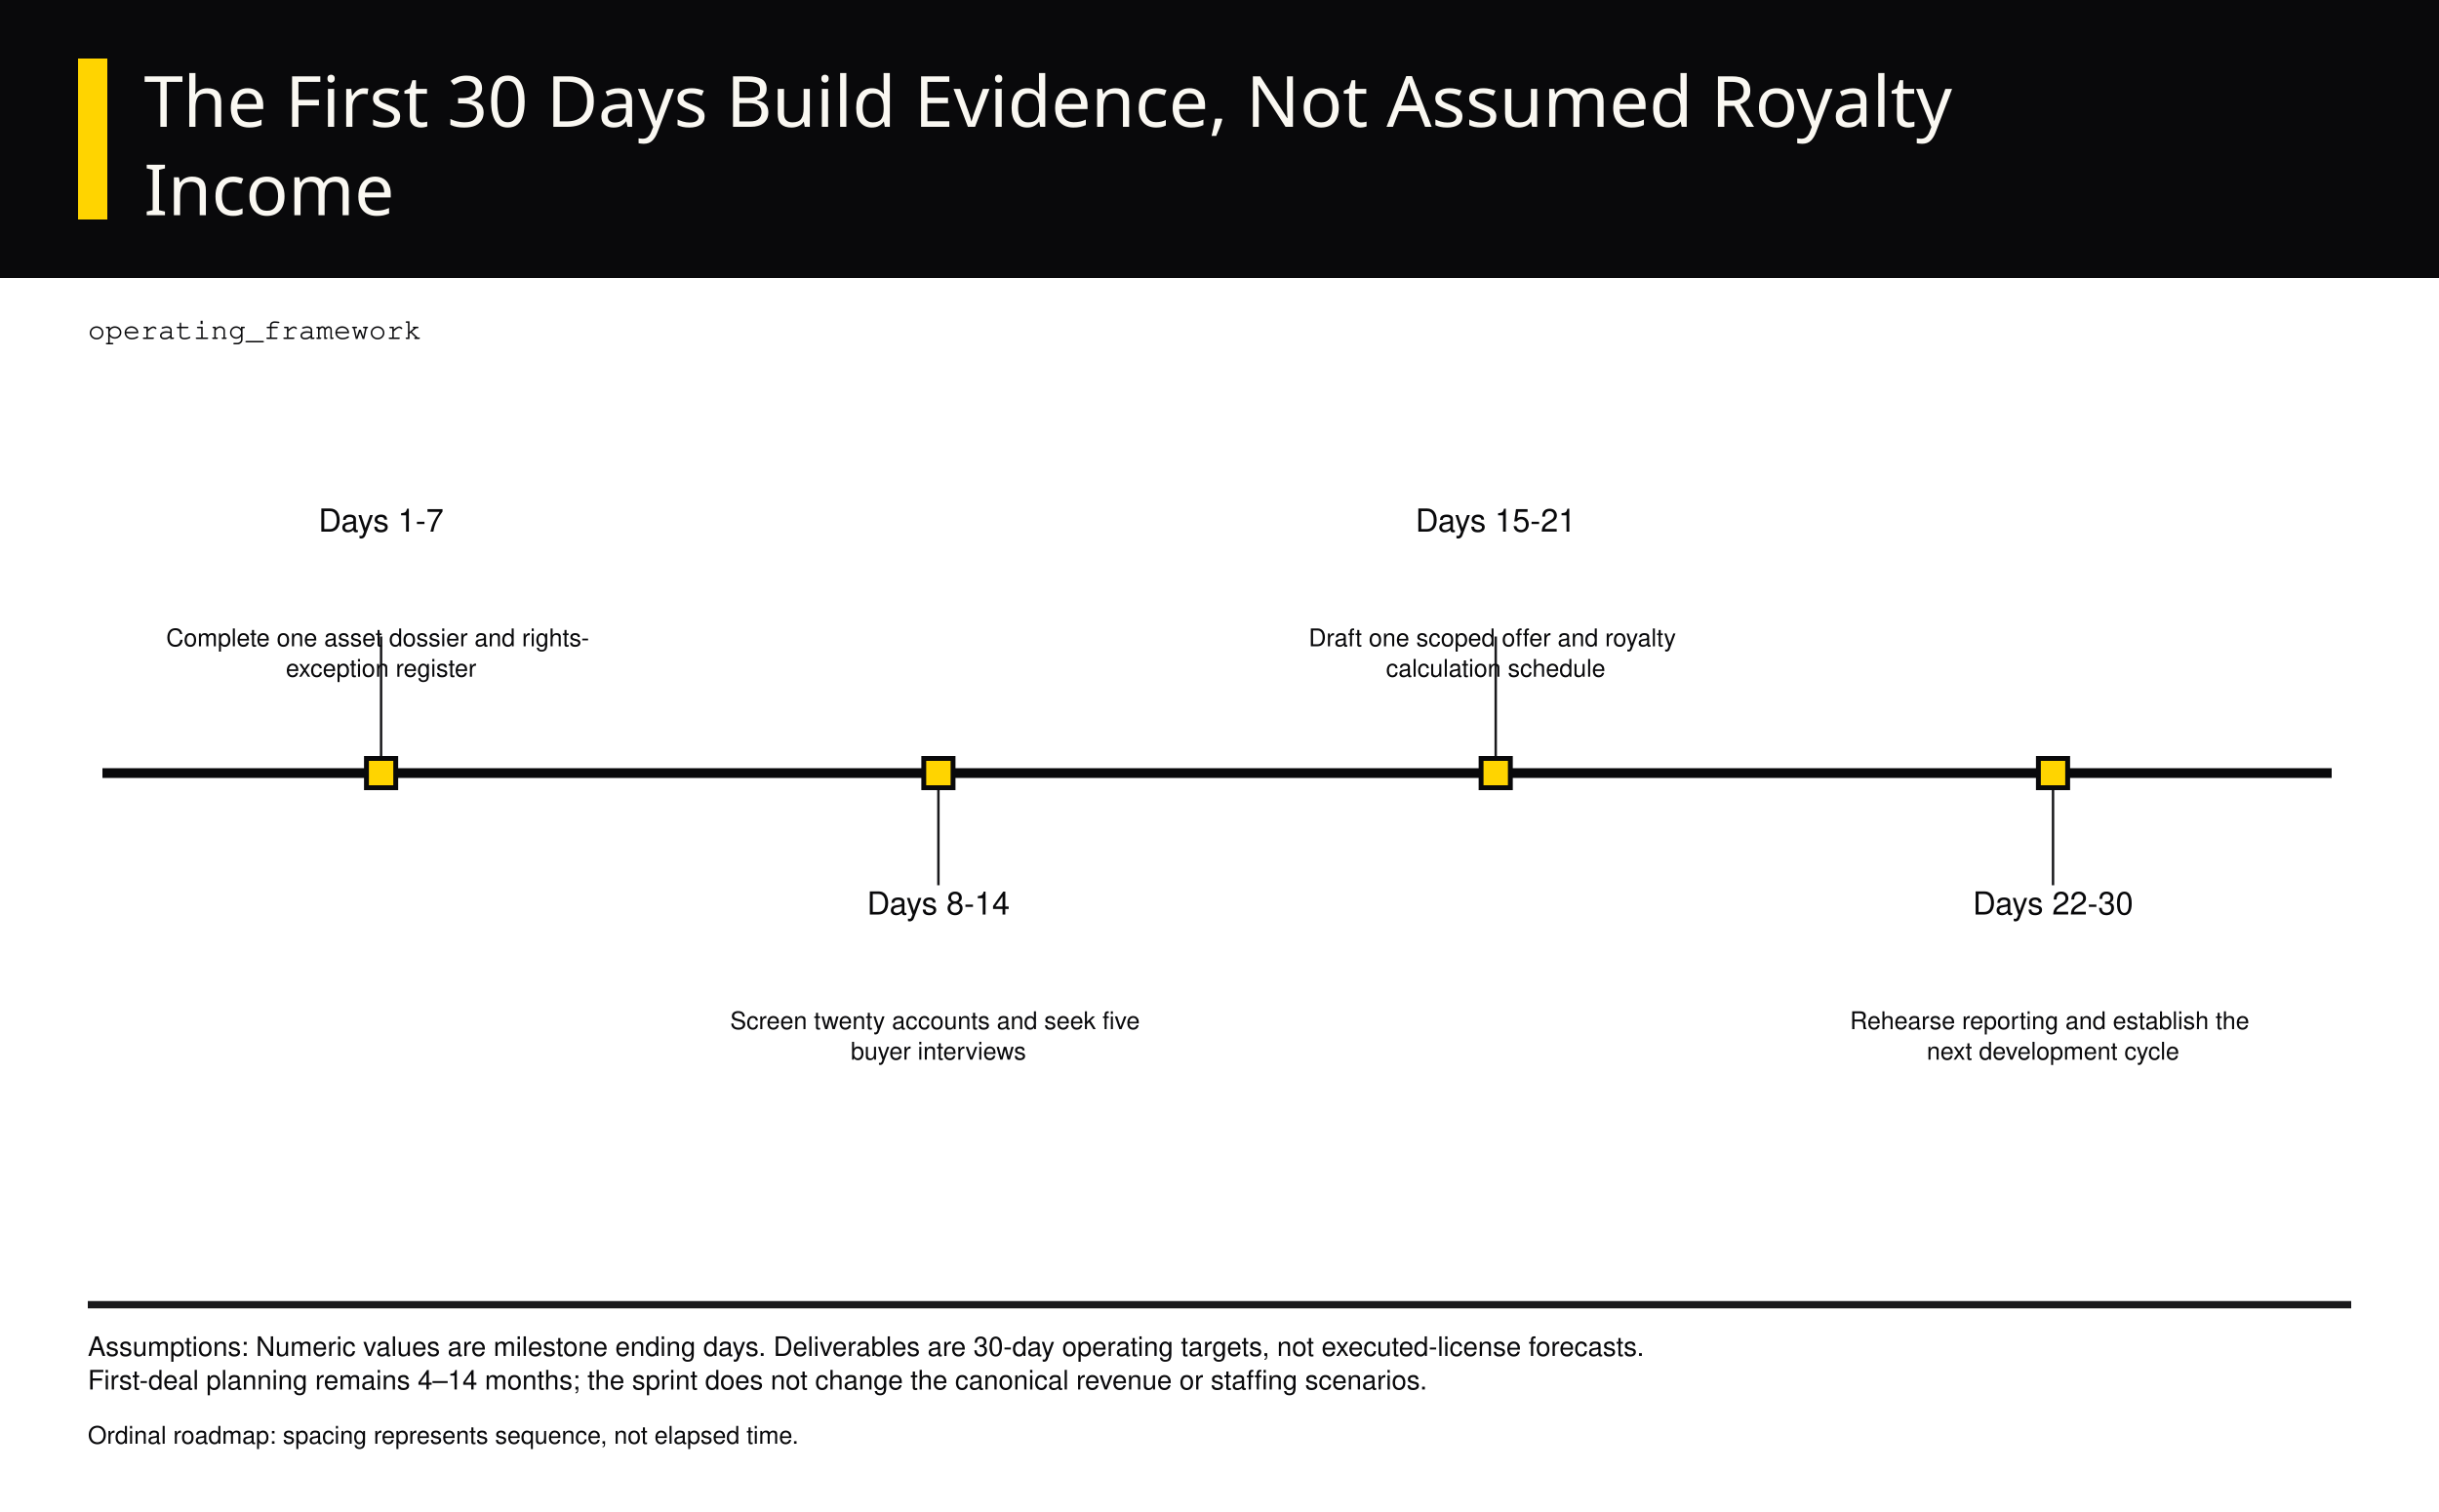
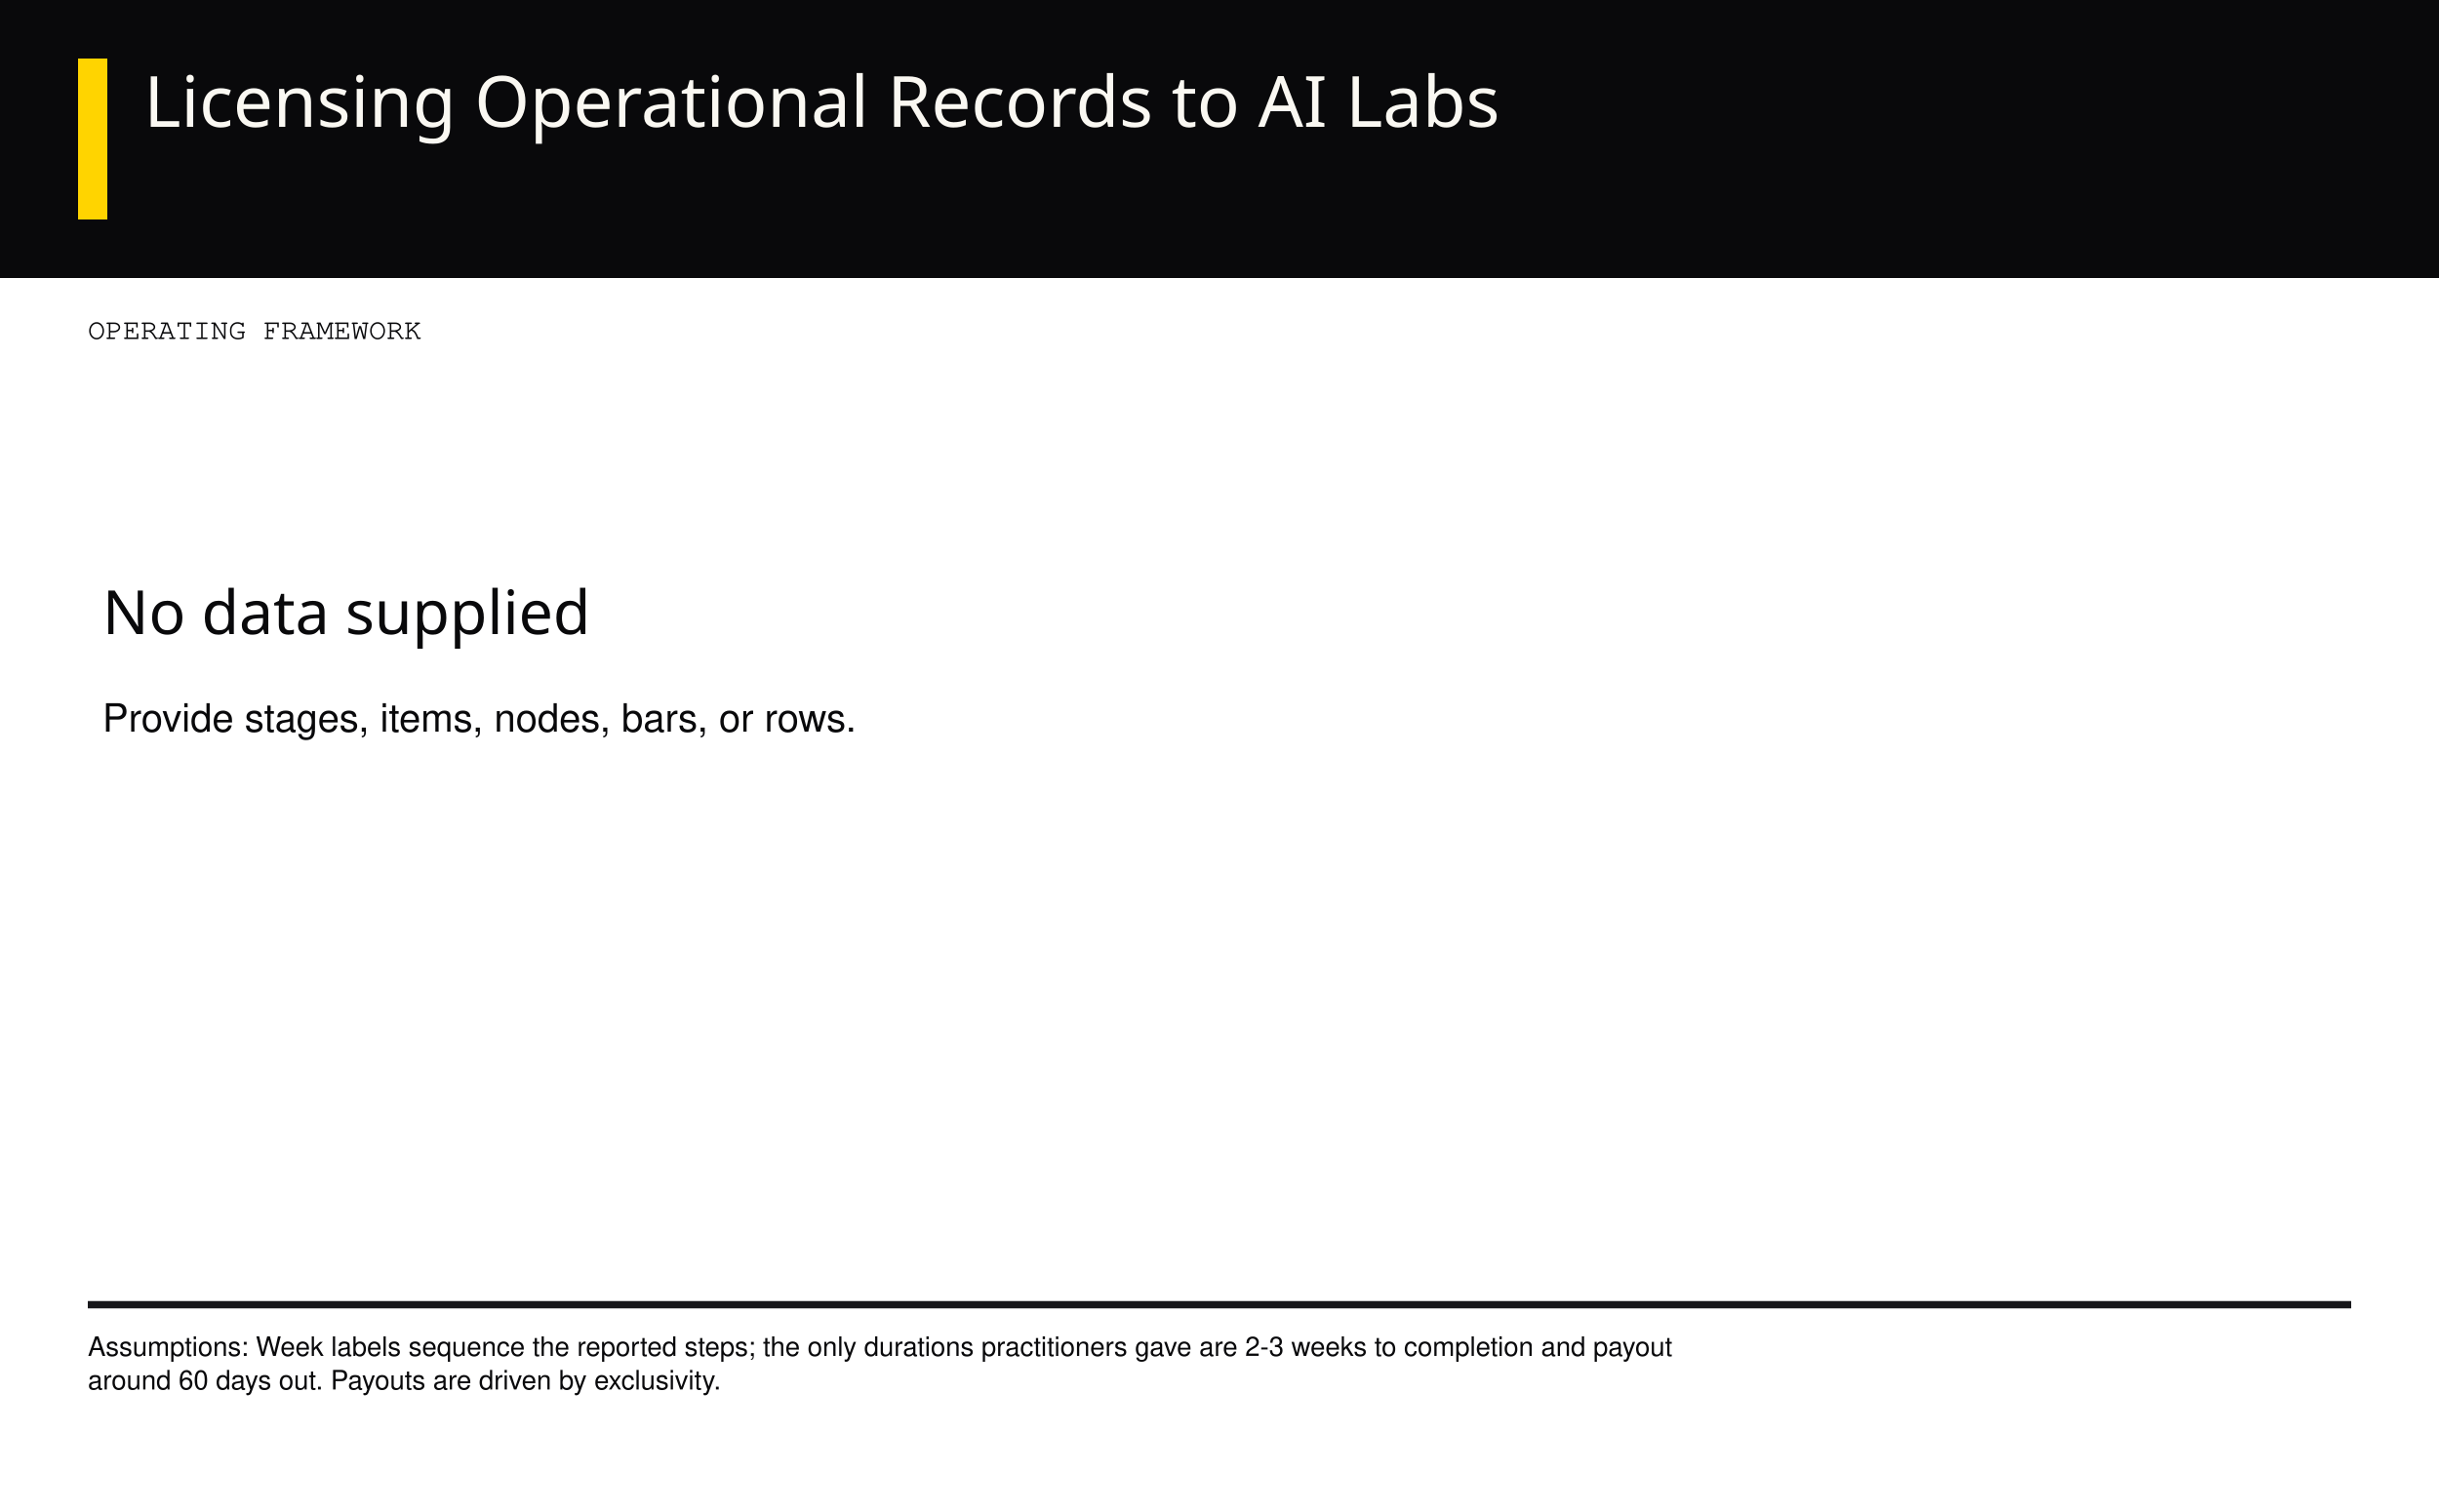
<svg xmlns="http://www.w3.org/2000/svg" viewBox="0 0 1000 620" role="img">
  <rect x="0" y="0" width="1000" height="620" fill="#FFFFFF" stroke="none" stroke-width="1" />
  <rect x="0" y="0" width="1000" height="114" fill="#09090B" stroke="none" stroke-width="1" />
  <rect x="32" y="24" width="12" height="66" fill="#FFD400" stroke="none" stroke-width="1" />
  <text x="59" y="52" font-family="'Arial Narrow', Impact, sans-serif" font-size="29" fill="#FAF8F2" text-anchor="start" style="font-variant-numeric:tabular-nums">
-     <tspan x="59" dy="0">The First 30 Days Build Evidence, Not Assumed Royalty</tspan>
-     <tspan x="59" dy="36.25">Income</tspan>
+     <tspan x="59" dy="0">Licensing Operational Records to AI Labs</tspan>
  </text>
  <text x="36" y="139" font-family="Courier, monospace" font-size="12" fill="#09090B" text-anchor="start" style="font-variant-numeric:tabular-nums">
-     <tspan x="36" dy="0">operating_framework</tspan>
+     <tspan x="36" dy="0">OPERATING FRAMEWORK</tspan>
  </text>
-   <line x1="42" y1="317" x2="956" y2="317" stroke="#09090B" stroke-width="4" />
-   <line x1="156.25" y1="317" x2="156.25" y2="261" stroke="#18181B" stroke-width="1" />
-   <rect x="150.25" y="311" width="12" height="12" fill="#FFD400" stroke="#09090B" stroke-width="2" />
-   <text x="156.25" y="218" font-family="Helvetica, Arial, sans-serif" font-size="13" fill="#09090B" text-anchor="middle" style="font-variant-numeric:tabular-nums">
-     <tspan x="156.25" dy="0">Days 1-7</tspan>
+   <text x="42" y="260" font-family="'Arial Narrow', Impact, sans-serif" font-size="25" fill="#09090B" text-anchor="start" style="font-variant-numeric:tabular-nums">
+     <tspan x="42" dy="0">No data supplied</tspan>
  </text>
-   <text x="156.25" y="265" font-family="Helvetica, Arial, sans-serif" font-size="10" fill="#09090B" text-anchor="middle" style="font-variant-numeric:tabular-nums">
-     <tspan x="156.25" dy="0">Complete one asset dossier and rights-</tspan>
-     <tspan x="156.25" dy="12.5">exception register</tspan>
-   </text>
-   <line x1="384.75" y1="317" x2="384.75" y2="363" stroke="#18181B" stroke-width="1" />
-   <rect x="378.75" y="311" width="12" height="12" fill="#FFD400" stroke="#09090B" stroke-width="2" />
-   <text x="384.75" y="375" font-family="Helvetica, Arial, sans-serif" font-size="13" fill="#09090B" text-anchor="middle" style="font-variant-numeric:tabular-nums">
-     <tspan x="384.75" dy="0">Days 8-14</tspan>
-   </text>
-   <text x="384.75" y="422" font-family="Helvetica, Arial, sans-serif" font-size="10" fill="#09090B" text-anchor="middle" style="font-variant-numeric:tabular-nums">
-     <tspan x="384.75" dy="0">Screen twenty accounts and seek five</tspan>
-     <tspan x="384.75" dy="12.5">buyer interviews</tspan>
-   </text>
-   <line x1="613.25" y1="317" x2="613.25" y2="261" stroke="#18181B" stroke-width="1" />
-   <rect x="607.25" y="311" width="12" height="12" fill="#FFD400" stroke="#09090B" stroke-width="2" />
-   <text x="613.25" y="218" font-family="Helvetica, Arial, sans-serif" font-size="13" fill="#09090B" text-anchor="middle" style="font-variant-numeric:tabular-nums">
-     <tspan x="613.25" dy="0">Days 15-21</tspan>
-   </text>
-   <text x="613.25" y="265" font-family="Helvetica, Arial, sans-serif" font-size="10" fill="#09090B" text-anchor="middle" style="font-variant-numeric:tabular-nums">
-     <tspan x="613.25" dy="0">Draft one scoped offer and royalty</tspan>
-     <tspan x="613.25" dy="12.5">calculation schedule</tspan>
-   </text>
-   <line x1="841.75" y1="317" x2="841.75" y2="363" stroke="#18181B" stroke-width="1" />
-   <rect x="835.75" y="311" width="12" height="12" fill="#FFD400" stroke="#09090B" stroke-width="2" />
-   <text x="841.75" y="375" font-family="Helvetica, Arial, sans-serif" font-size="13" fill="#09090B" text-anchor="middle" style="font-variant-numeric:tabular-nums">
-     <tspan x="841.75" dy="0">Days 22-30</tspan>
-   </text>
-   <text x="841.75" y="422" font-family="Helvetica, Arial, sans-serif" font-size="10" fill="#09090B" text-anchor="middle" style="font-variant-numeric:tabular-nums">
-     <tspan x="841.75" dy="0">Rehearse reporting and establish the</tspan>
-     <tspan x="841.75" dy="12.5">next development cycle</tspan>
+   <text x="42" y="300" font-family="Helvetica, Arial, sans-serif" font-size="16" fill="#09090B" text-anchor="start" style="font-variant-numeric:tabular-nums">
+     <tspan x="42" dy="0">Provide stages, items, nodes, bars, or rows.</tspan>
  </text>
  <line x1="36" y1="535" x2="964" y2="535" stroke="#18181B" stroke-width="3" />
  <text x="36" y="556" font-family="Helvetica, Arial, sans-serif" font-size="11" fill="#09090B" text-anchor="start" style="font-variant-numeric:tabular-nums">
-     <tspan x="36" dy="0">Assumptions: Numeric values are milestone ending days. Deliverables are 30-day operating targets, not executed-license forecasts.</tspan>
-     <tspan x="36" dy="13.75">First-deal planning remains 4–14 months; the sprint does not change the canonical revenue or staffing scenarios.</tspan>
+     <tspan x="36" dy="0">Assumptions: Week labels sequence the reported steps; the only durations practitioners gave are 2-3 weeks to completion and payout</tspan>
+     <tspan x="36" dy="13.75">around 60 days out. Payouts are driven by exclusivity.</tspan>
  </text>
  <text x="36" y="592" font-family="Helvetica, Arial, sans-serif" font-size="10" fill="#09090B" text-anchor="start" style="font-variant-numeric:tabular-nums">
-     <tspan x="36" dy="0">Ordinal roadmap: spacing represents sequence, not elapsed time.</tspan>
+     <tspan x="36" dy="0" />
  </text>
</svg>
